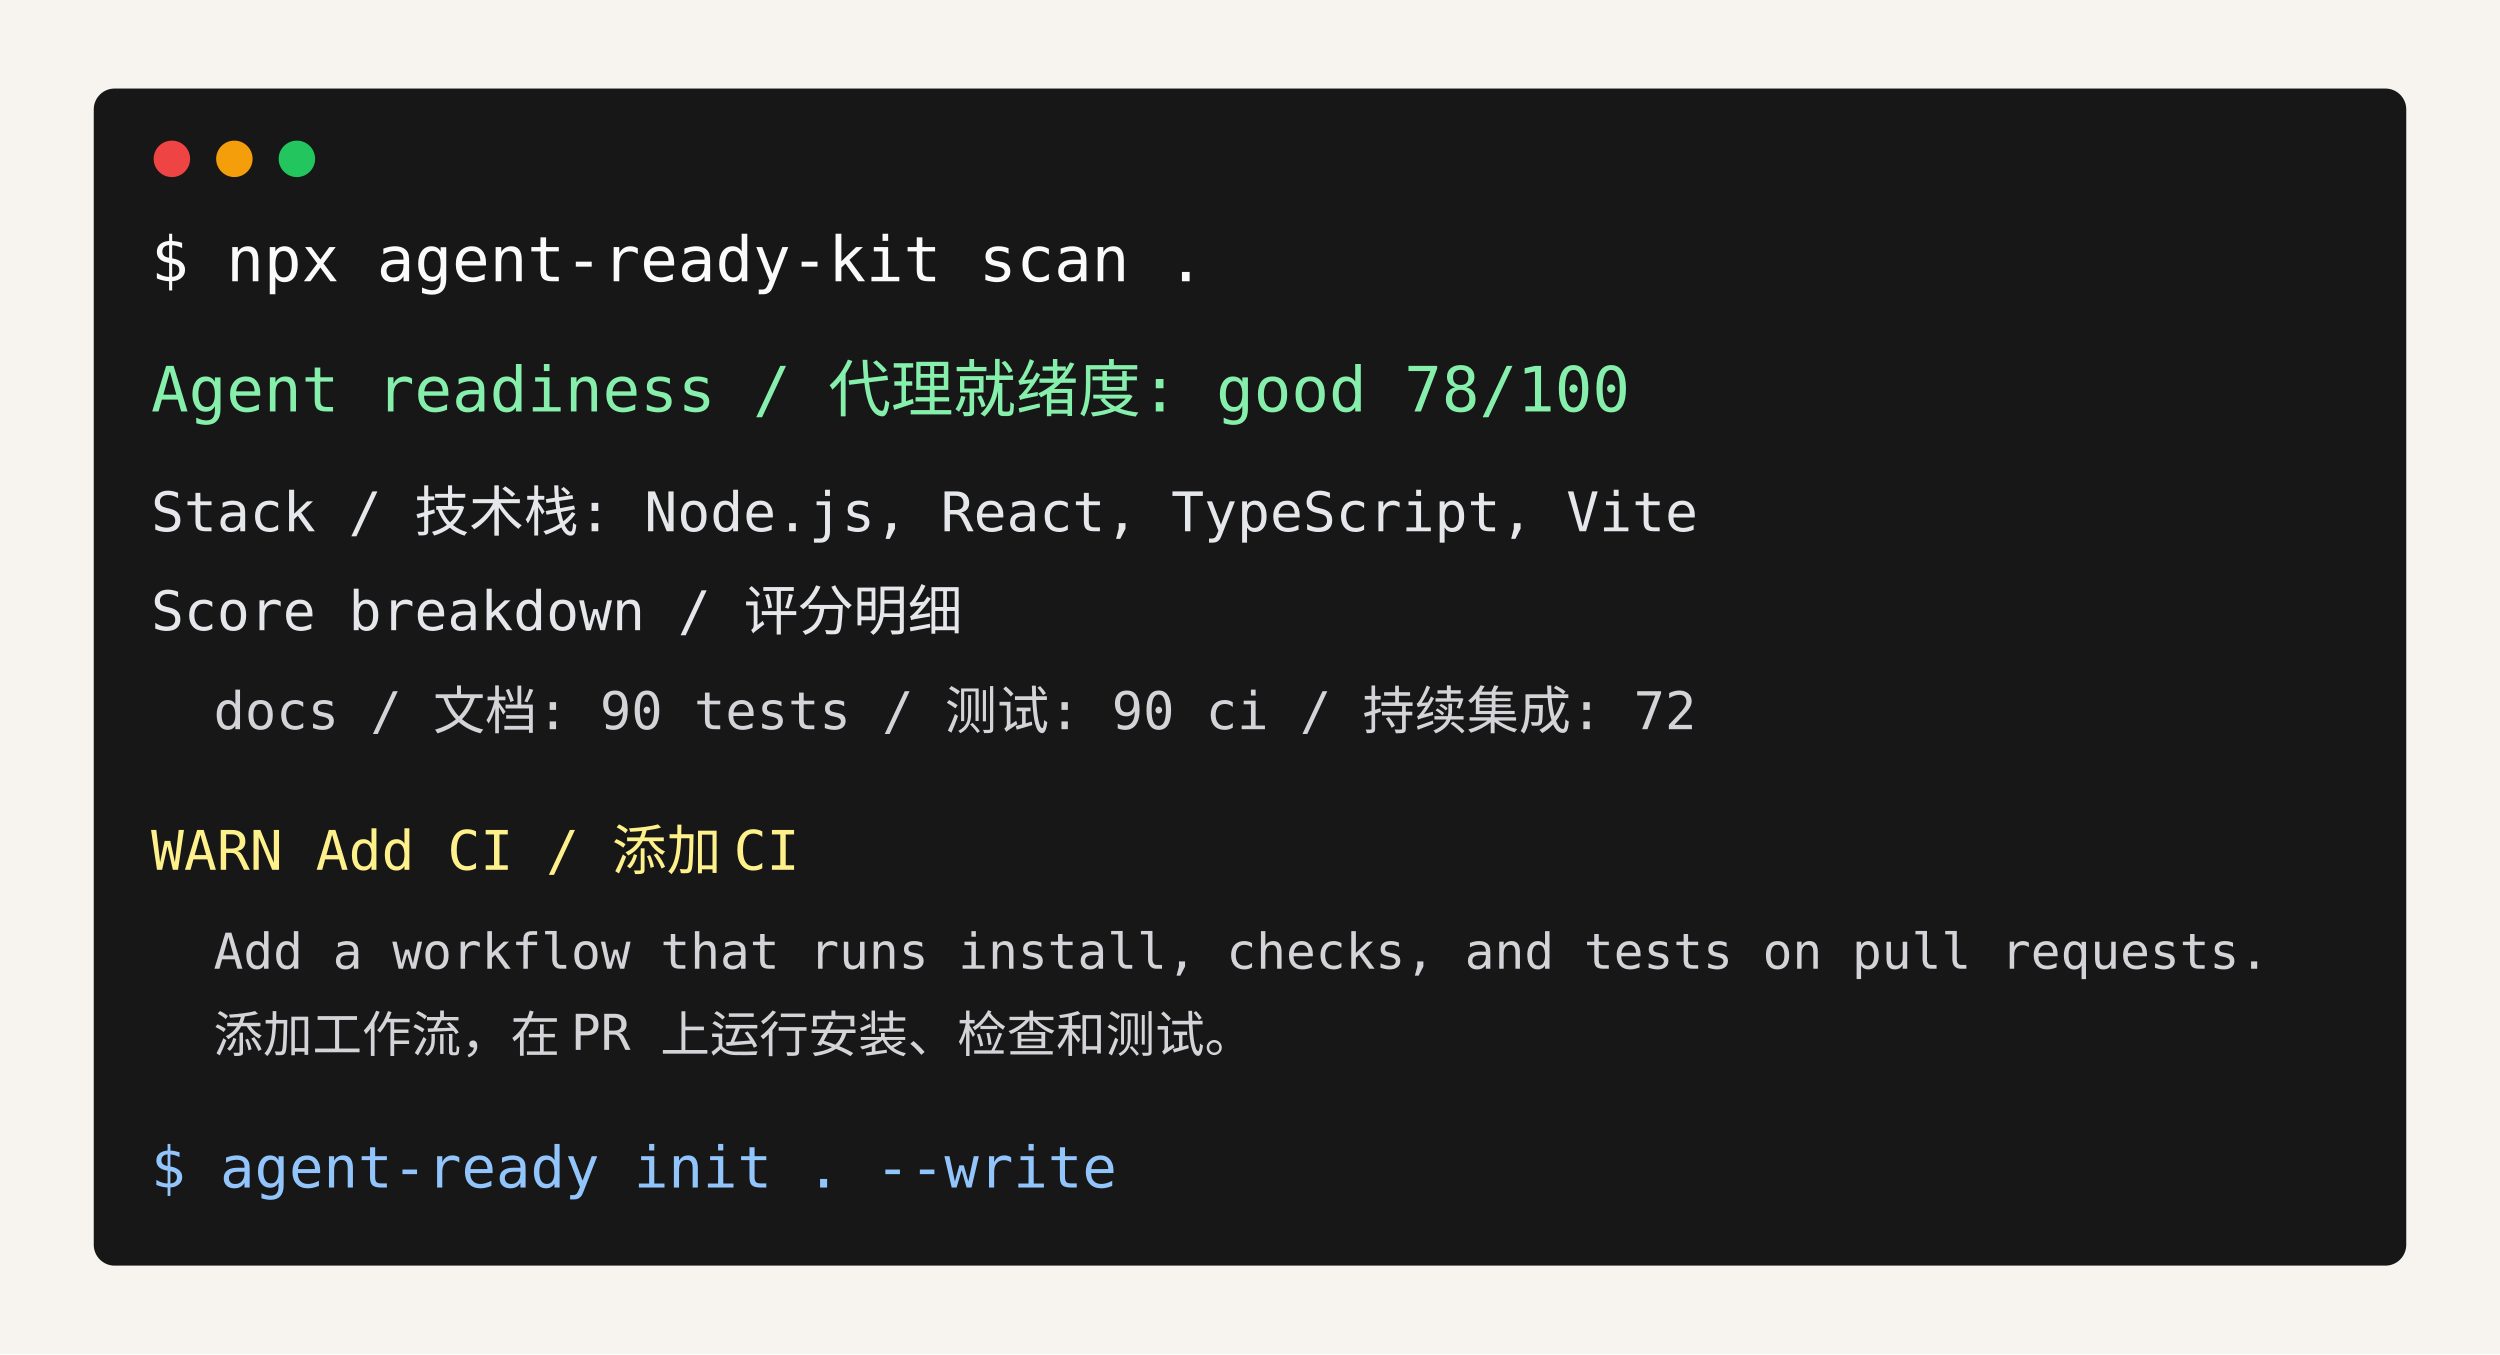
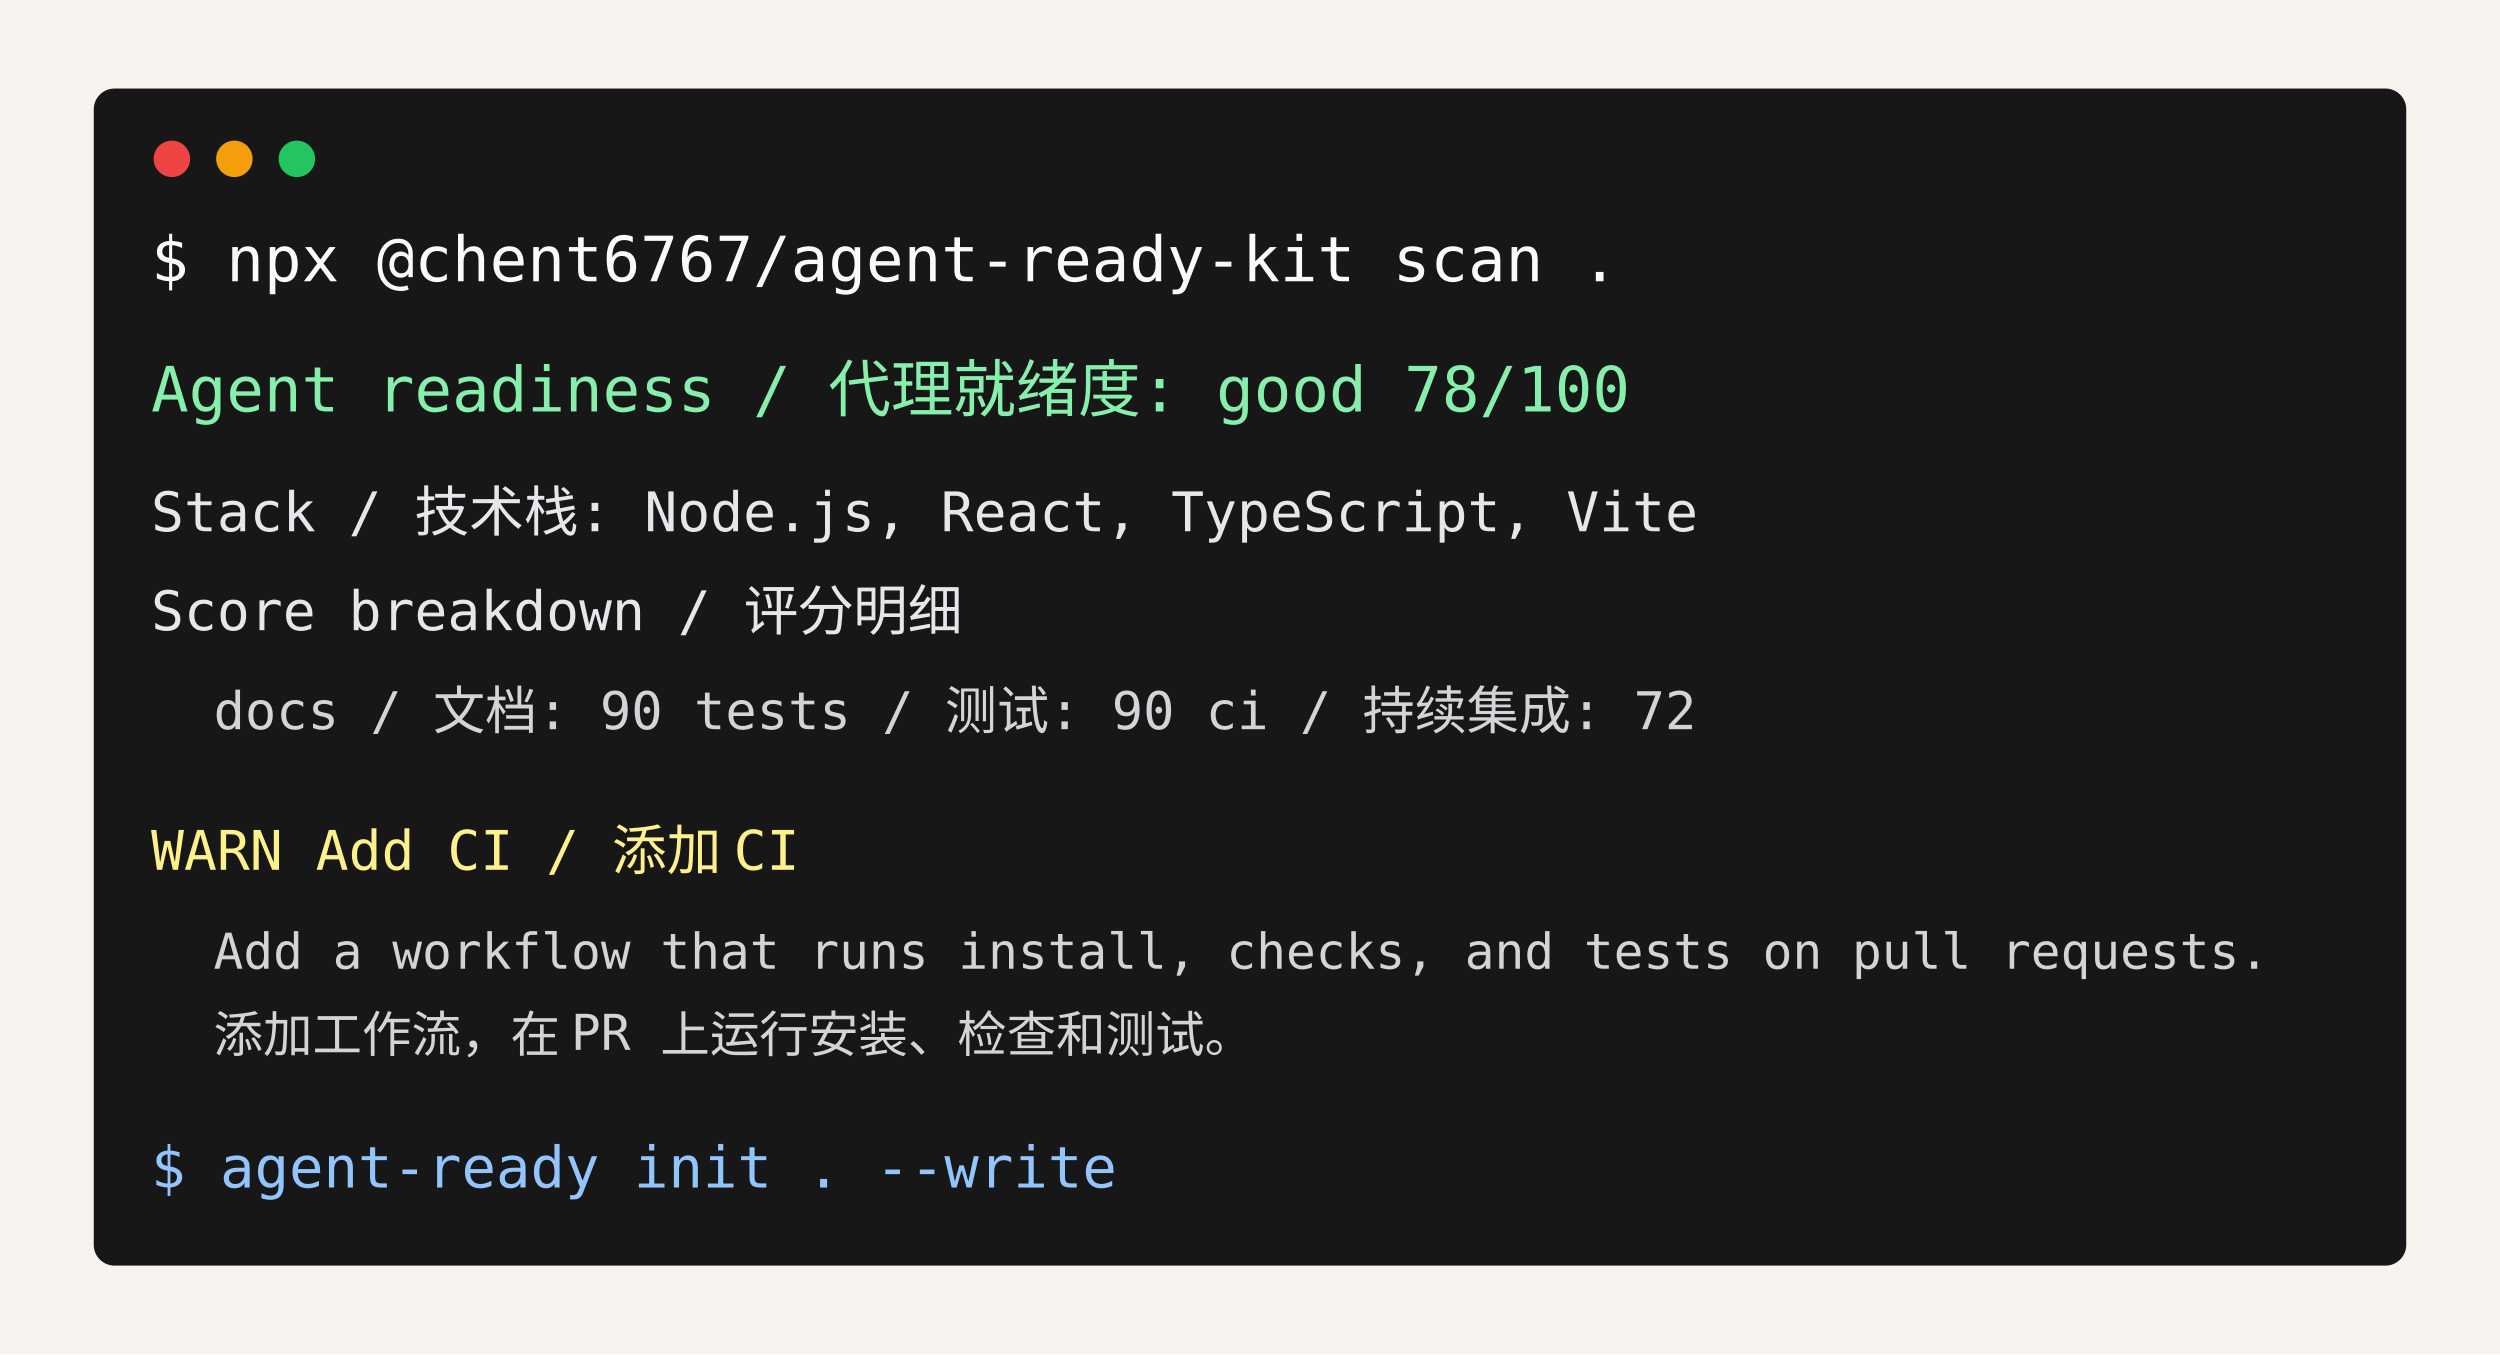
<svg xmlns="http://www.w3.org/2000/svg" width="960" height="520" viewBox="0 0 960 520" role="img" aria-label="agent-ready-kit terminal demo">
  <rect width="960" height="520" fill="#f7f4ef" />
  <rect x="36" y="34" width="888" height="452" rx="8" fill="#171717" />
  <circle cx="66" cy="61" r="7" fill="#ef4444" />
  <circle cx="90" cy="61" r="7" fill="#f59e0b" />
  <circle cx="114" cy="61" r="7" fill="#22c55e" />
-   <text x="58" y="108" fill="#fafafa" font-family="Consolas, Monaco, monospace" font-size="24">$ npx agent-ready-kit scan .</text>
+   <text x="58" y="108" fill="#fafafa" font-family="Consolas, Monaco, monospace" font-size="24">$ npx @chent6767/agent-ready-kit scan .</text>
  <text x="58" y="158" fill="#86efac" font-family="Consolas, Monaco, monospace" font-size="24">Agent readiness / 代理就绪度: good 78/100</text>
  <text x="58" y="204" fill="#e5e7eb" font-family="Consolas, Monaco, monospace" font-size="21">Stack / 技术栈: Node.js, React, TypeScript, Vite</text>
  <text x="58" y="242" fill="#e5e7eb" font-family="Consolas, Monaco, monospace" font-size="21">Score breakdown / 评分明细</text>
  <text x="82" y="280" fill="#d4d4d8" font-family="Consolas, Monaco, monospace" font-size="20">docs / 文档: 90    tests / 测试: 90    ci / 持续集成: 72</text>
  <text x="58" y="334" fill="#fef08a" font-family="Consolas, Monaco, monospace" font-size="21">WARN Add CI / 添加 CI</text>
  <text x="82" y="372" fill="#d4d4d8" font-family="Consolas, Monaco, monospace" font-size="19">Add a workflow that runs install, checks, and tests on pull requests.</text>
  <text x="82" y="404" fill="#d4d4d8" font-family="Consolas, Monaco, monospace" font-size="19">添加工作流，在 PR 上运行安装、检查和测试。</text>
  <text x="58" y="456" fill="#93c5fd" font-family="Consolas, Monaco, monospace" font-size="22">$ agent-ready init . --write</text>
</svg>
